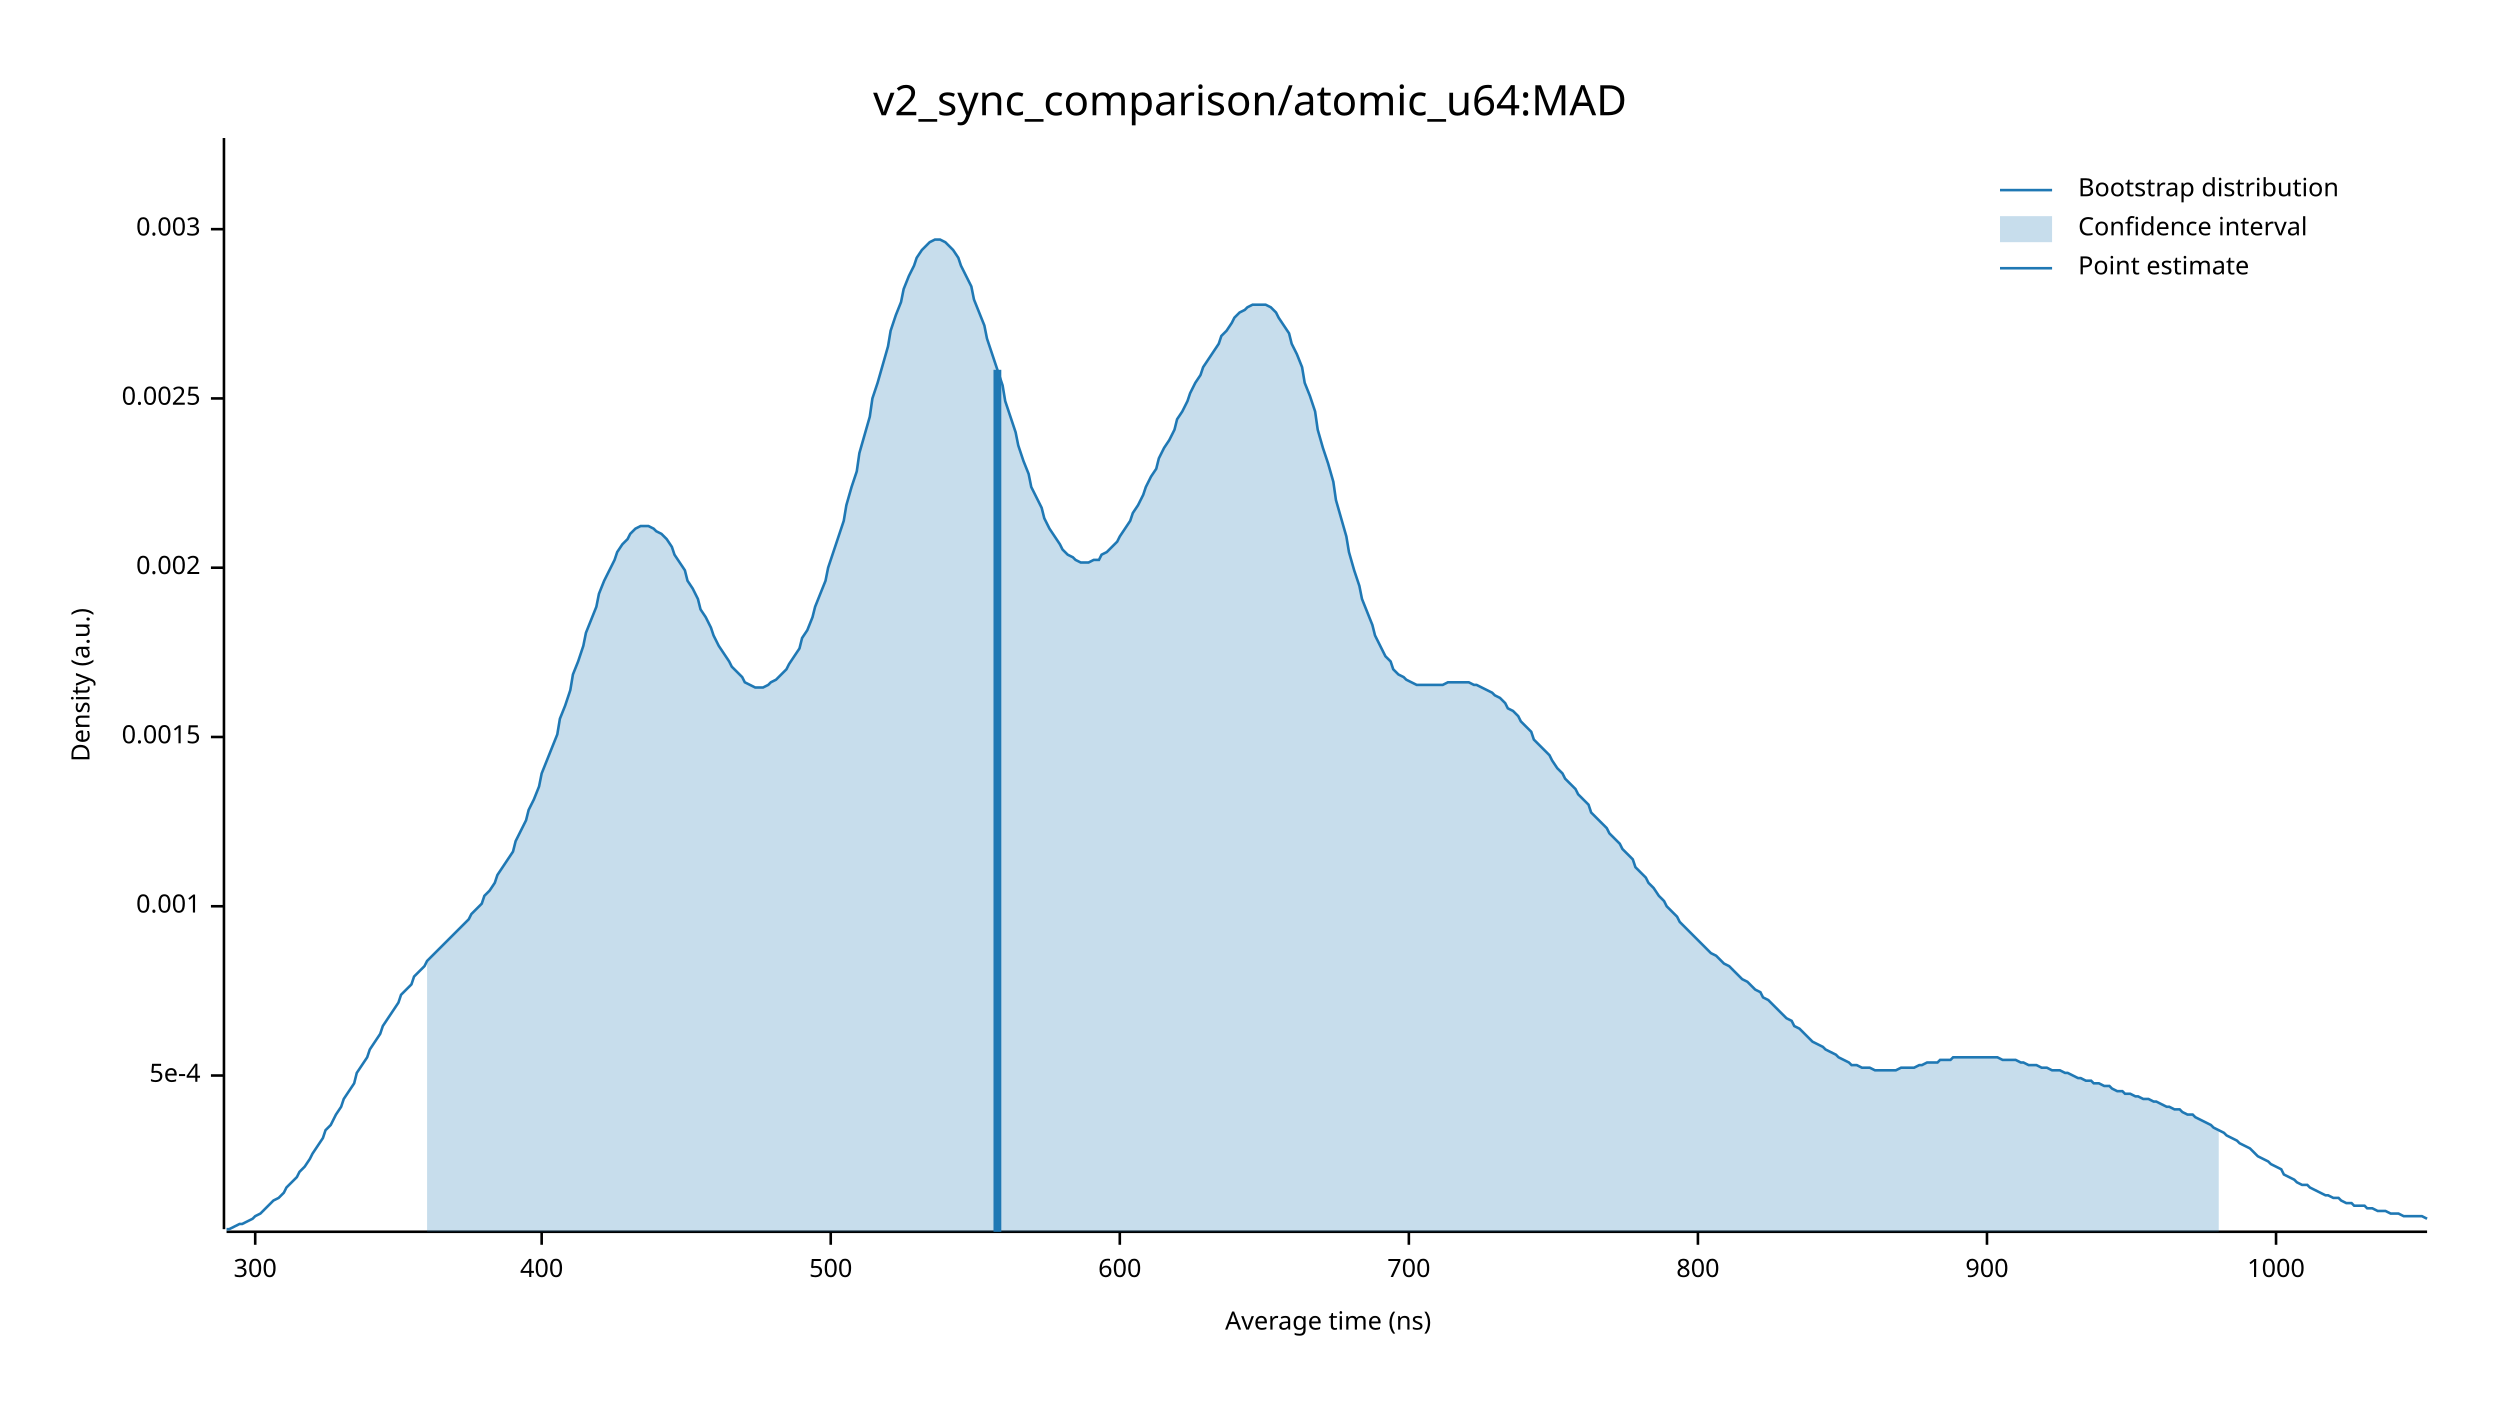
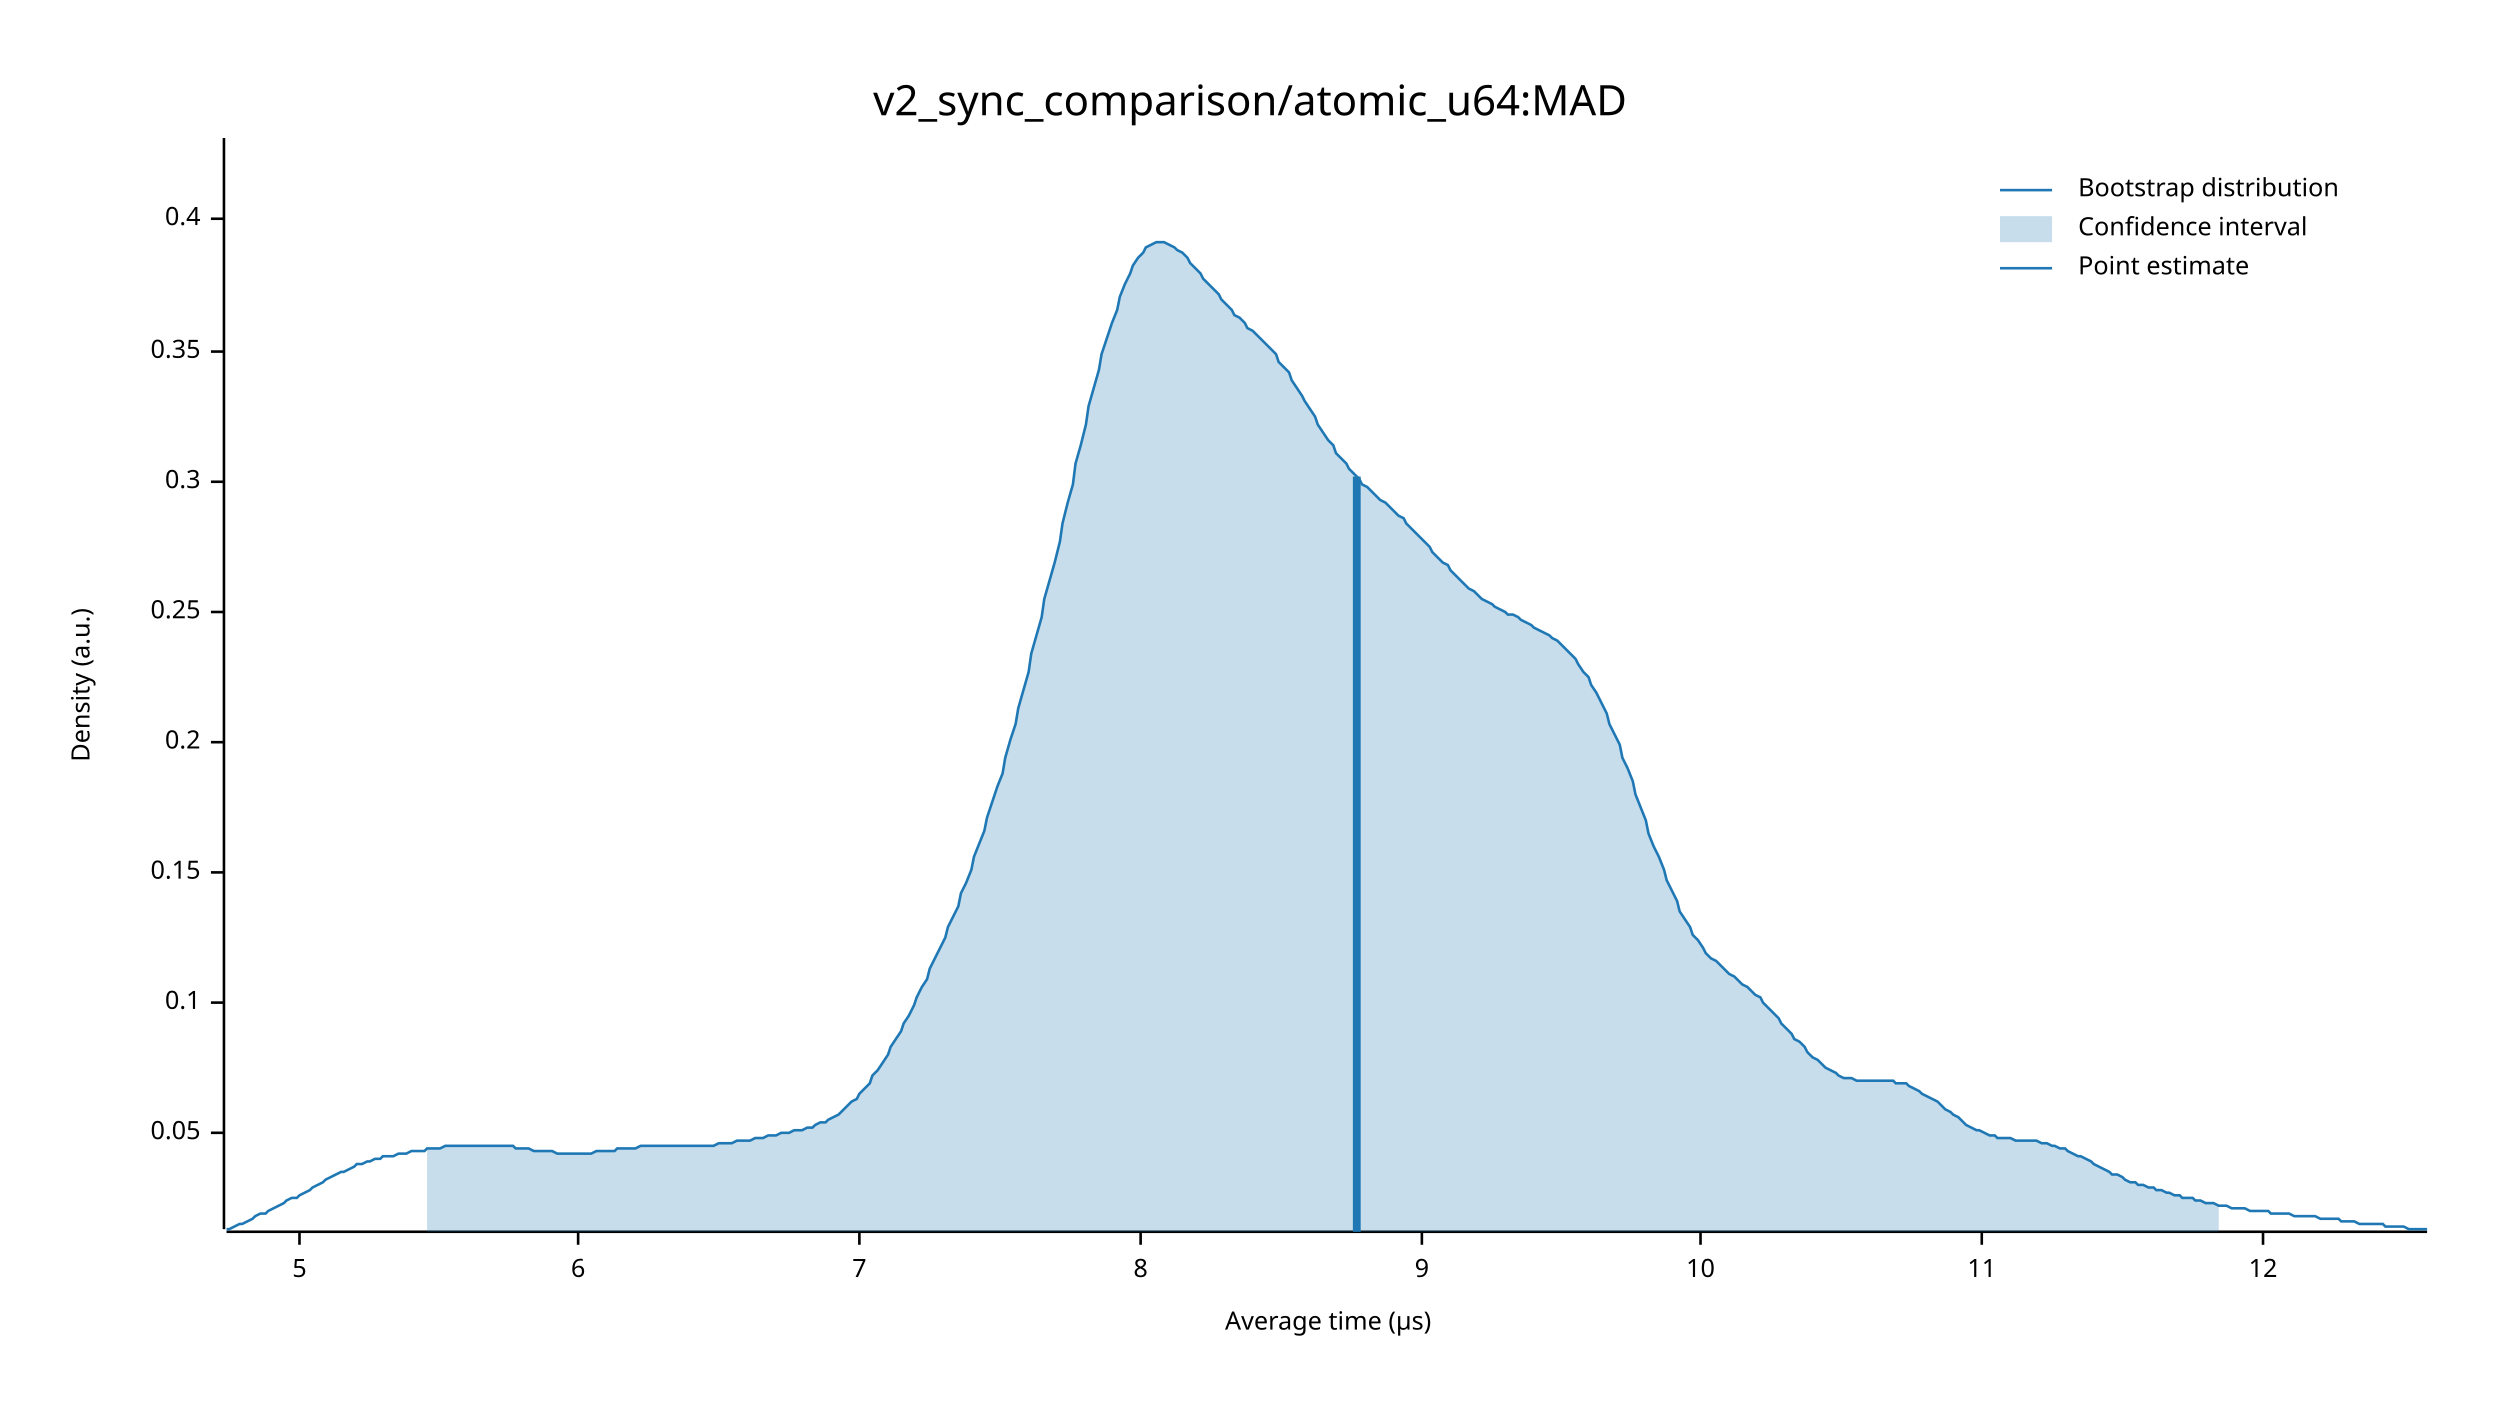
<svg xmlns="http://www.w3.org/2000/svg" width="960" height="540" viewBox="0 0 960 540">
  <text x="480" y="32" dy="0.76em" text-anchor="middle" font-family="sans-serif" font-size="16.129" opacity="1" fill="#000000">
v2_sync_comparison/atomic_u64:MAD
</text>
  <text x="27" y="263" dy="0.76em" text-anchor="middle" font-family="sans-serif" font-size="9.677" opacity="1" fill="#000000" transform="rotate(270, 27, 263)">
Density (a.u.)
</text>
  <text x="510" y="513" dy="-0.5ex" text-anchor="middle" font-family="sans-serif" font-size="9.677" opacity="1" fill="#000000">
- Average time (ns)
+ Average time (µs)
</text>
  <polyline fill="none" opacity="1" stroke="#000000" stroke-width="1" points="86,53 86,472 " />
-   <text x="77" y="413" dy="0.5ex" text-anchor="end" font-family="sans-serif" font-size="9.677" opacity="1" fill="#000000">
- 5e-4
+   <text x="77" y="435" dy="0.5ex" text-anchor="end" font-family="sans-serif" font-size="9.677" opacity="1" fill="#000000">
+ 0.05
</text>
-   <polyline fill="none" opacity="1" stroke="#000000" stroke-width="1" points="81,413 86,413 " />
-   <text x="77" y="348" dy="0.5ex" text-anchor="end" font-family="sans-serif" font-size="9.677" opacity="1" fill="#000000">
- 0.001
+   <polyline fill="none" opacity="1" stroke="#000000" stroke-width="1" points="81,435 86,435 " />
+   <text x="77" y="385" dy="0.5ex" text-anchor="end" font-family="sans-serif" font-size="9.677" opacity="1" fill="#000000">
+ 0.1
</text>
-   <polyline fill="none" opacity="1" stroke="#000000" stroke-width="1" points="81,348 86,348 " />
-   <text x="77" y="283" dy="0.5ex" text-anchor="end" font-family="sans-serif" font-size="9.677" opacity="1" fill="#000000">
- 0.0015
+   <polyline fill="none" opacity="1" stroke="#000000" stroke-width="1" points="81,385 86,385 " />
+   <text x="77" y="335" dy="0.5ex" text-anchor="end" font-family="sans-serif" font-size="9.677" opacity="1" fill="#000000">
+ 0.15
</text>
-   <polyline fill="none" opacity="1" stroke="#000000" stroke-width="1" points="81,283 86,283 " />
-   <text x="77" y="218" dy="0.5ex" text-anchor="end" font-family="sans-serif" font-size="9.677" opacity="1" fill="#000000">
- 0.002
+   <polyline fill="none" opacity="1" stroke="#000000" stroke-width="1" points="81,335 86,335 " />
+   <text x="77" y="285" dy="0.5ex" text-anchor="end" font-family="sans-serif" font-size="9.677" opacity="1" fill="#000000">
+ 0.2
</text>
-   <polyline fill="none" opacity="1" stroke="#000000" stroke-width="1" points="81,218 86,218 " />
-   <text x="77" y="153" dy="0.5ex" text-anchor="end" font-family="sans-serif" font-size="9.677" opacity="1" fill="#000000">
- 0.0025
+   <polyline fill="none" opacity="1" stroke="#000000" stroke-width="1" points="81,285 86,285 " />
+   <text x="77" y="235" dy="0.5ex" text-anchor="end" font-family="sans-serif" font-size="9.677" opacity="1" fill="#000000">
+ 0.25
</text>
-   <polyline fill="none" opacity="1" stroke="#000000" stroke-width="1" points="81,153 86,153 " />
-   <text x="77" y="88" dy="0.5ex" text-anchor="end" font-family="sans-serif" font-size="9.677" opacity="1" fill="#000000">
- 0.003
+   <polyline fill="none" opacity="1" stroke="#000000" stroke-width="1" points="81,235 86,235 " />
+   <text x="77" y="185" dy="0.5ex" text-anchor="end" font-family="sans-serif" font-size="9.677" opacity="1" fill="#000000">
+ 0.3
</text>
-   <polyline fill="none" opacity="1" stroke="#000000" stroke-width="1" points="81,88 86,88 " />
+   <polyline fill="none" opacity="1" stroke="#000000" stroke-width="1" points="81,185 86,185 " />
+   <text x="77" y="135" dy="0.5ex" text-anchor="end" font-family="sans-serif" font-size="9.677" opacity="1" fill="#000000">
+ 0.35
+ </text>
+   <polyline fill="none" opacity="1" stroke="#000000" stroke-width="1" points="81,135 86,135 " />
+   <text x="77" y="84" dy="0.5ex" text-anchor="end" font-family="sans-serif" font-size="9.677" opacity="1" fill="#000000">
+ 0.4
+ </text>
+   <polyline fill="none" opacity="1" stroke="#000000" stroke-width="1" points="81,84 86,84 " />
  <polyline fill="none" opacity="1" stroke="#000000" stroke-width="1" points="87,473 932,473 " />
-   <text x="98" y="483" dy="0.76em" text-anchor="middle" font-family="sans-serif" font-size="9.677" opacity="1" fill="#000000">
- 300
+   <text x="115" y="483" dy="0.76em" text-anchor="middle" font-family="sans-serif" font-size="9.677" opacity="1" fill="#000000">
+ 5
</text>
-   <polyline fill="none" opacity="1" stroke="#000000" stroke-width="1" points="98,473 98,478 " />
-   <text x="208" y="483" dy="0.76em" text-anchor="middle" font-family="sans-serif" font-size="9.677" opacity="1" fill="#000000">
- 400
+   <polyline fill="none" opacity="1" stroke="#000000" stroke-width="1" points="115,473 115,478 " />
+   <text x="222" y="483" dy="0.76em" text-anchor="middle" font-family="sans-serif" font-size="9.677" opacity="1" fill="#000000">
+ 6
</text>
-   <polyline fill="none" opacity="1" stroke="#000000" stroke-width="1" points="208,473 208,478 " />
-   <text x="319" y="483" dy="0.76em" text-anchor="middle" font-family="sans-serif" font-size="9.677" opacity="1" fill="#000000">
- 500
+   <polyline fill="none" opacity="1" stroke="#000000" stroke-width="1" points="222,473 222,478 " />
+   <text x="330" y="483" dy="0.76em" text-anchor="middle" font-family="sans-serif" font-size="9.677" opacity="1" fill="#000000">
+ 7
</text>
-   <polyline fill="none" opacity="1" stroke="#000000" stroke-width="1" points="319,473 319,478 " />
-   <text x="430" y="483" dy="0.76em" text-anchor="middle" font-family="sans-serif" font-size="9.677" opacity="1" fill="#000000">
- 600
+   <polyline fill="none" opacity="1" stroke="#000000" stroke-width="1" points="330,473 330,478 " />
+   <text x="438" y="483" dy="0.76em" text-anchor="middle" font-family="sans-serif" font-size="9.677" opacity="1" fill="#000000">
+ 8
</text>
-   <polyline fill="none" opacity="1" stroke="#000000" stroke-width="1" points="430,473 430,478 " />
-   <text x="541" y="483" dy="0.76em" text-anchor="middle" font-family="sans-serif" font-size="9.677" opacity="1" fill="#000000">
- 700
+   <polyline fill="none" opacity="1" stroke="#000000" stroke-width="1" points="438,473 438,478 " />
+   <text x="546" y="483" dy="0.76em" text-anchor="middle" font-family="sans-serif" font-size="9.677" opacity="1" fill="#000000">
+ 9
</text>
-   <polyline fill="none" opacity="1" stroke="#000000" stroke-width="1" points="541,473 541,478 " />
-   <text x="652" y="483" dy="0.76em" text-anchor="middle" font-family="sans-serif" font-size="9.677" opacity="1" fill="#000000">
- 800
+   <polyline fill="none" opacity="1" stroke="#000000" stroke-width="1" points="546,473 546,478 " />
+   <text x="653" y="483" dy="0.76em" text-anchor="middle" font-family="sans-serif" font-size="9.677" opacity="1" fill="#000000">
+ 10
</text>
-   <polyline fill="none" opacity="1" stroke="#000000" stroke-width="1" points="652,473 652,478 " />
-   <text x="763" y="483" dy="0.76em" text-anchor="middle" font-family="sans-serif" font-size="9.677" opacity="1" fill="#000000">
- 900
+   <polyline fill="none" opacity="1" stroke="#000000" stroke-width="1" points="653,473 653,478 " />
+   <text x="761" y="483" dy="0.76em" text-anchor="middle" font-family="sans-serif" font-size="9.677" opacity="1" fill="#000000">
+ 11
</text>
-   <polyline fill="none" opacity="1" stroke="#000000" stroke-width="1" points="763,473 763,478 " />
-   <text x="874" y="483" dy="0.76em" text-anchor="middle" font-family="sans-serif" font-size="9.677" opacity="1" fill="#000000">
- 1000
+   <polyline fill="none" opacity="1" stroke="#000000" stroke-width="1" points="761,473 761,478 " />
+   <text x="869" y="483" dy="0.76em" text-anchor="middle" font-family="sans-serif" font-size="9.677" opacity="1" fill="#000000">
+ 12
</text>
-   <polyline fill="none" opacity="1" stroke="#000000" stroke-width="1" points="874,473 874,478 " />
-   <polyline fill="none" opacity="1" stroke="#1F78B4" stroke-width="1" points="87,472 88,472 90,471 92,470 93,470 95,469 97,468 98,467 100,466 102,464 103,463 105,461 107,460 109,458 110,456 112,454 114,452 115,450 117,448 119,445 120,443 122,440 124,437 125,434 127,432 129,428 131,425 132,422 134,419 136,416 137,412 139,409 141,406 142,403 144,400 146,397 147,394 149,391 151,388 153,385 154,382 156,380 158,378 159,375 161,373 163,371 164,369 166,367 168,365 169,364 171,362 173,360 175,358 176,357 178,355 180,353 181,351 183,349 185,347 186,344 188,342 190,339 191,336 193,333 195,330 197,327 198,323 200,319 202,315 203,311 205,307 207,302 208,297 210,292 212,287 214,282 215,276 217,271 219,265 220,259 222,254 224,248 225,243 227,238 229,233 230,228 232,223 234,219 236,215 237,212 239,209 241,207 242,205 244,203 246,202 247,202 249,202 251,203 252,204 254,205 256,207 258,210 259,213 261,216 263,219 264,223 266,226 268,230 269,234 271,237 273,241 274,244 276,248 278,251 280,254 281,256 283,258 285,260 286,262 288,263 290,264 291,264 293,264 295,263 296,262 298,261 300,259 302,257 303,255 305,252 307,249 308,245 310,242 312,237 313,233 315,228 317,223 318,218 320,212 322,206 324,200 325,194 327,187 329,181 330,174 332,167 334,160 335,153 337,147 339,140 341,133 342,127 344,121 346,116 347,111 349,106 351,102 352,99 354,96 356,94 357,93 359,92 361,92 363,93 364,94 366,96 368,99 369,102 371,106 373,110 374,115 376,120 378,125 379,130 381,136 383,142 385,148 386,154 388,160 390,166 391,171 393,177 395,182 396,187 398,191 400,195 401,199 403,203 405,206 407,209 408,211 410,213 412,214 413,215 415,216 417,216 418,216 420,215 422,215 423,213 425,212 427,210 429,208 430,206 432,203 434,200 435,197 437,194 439,190 440,187 442,183 444,180 445,176 447,172 449,169 451,165 452,161 454,158 456,154 457,151 459,147 461,144 462,141 464,138 466,135 468,132 469,129 471,127 473,124 474,122 476,120 478,119 479,118 481,117 483,117 484,117 486,117 488,118 490,120 491,122 493,125 495,128 496,132 498,136 500,141 501,147 503,152 505,158 506,165 508,172 510,178 512,185 513,192 515,199 517,206 518,212 520,219 522,225 523,230 525,235 527,240 528,244 530,248 532,252 534,254 535,257 537,259 539,260 540,261 542,262 544,263 545,263 547,263 549,263 550,263 552,263 554,263 556,262 557,262 559,262 561,262 562,262 564,262 566,263 567,263 569,264 571,265 573,266 574,267 576,268 578,270 579,272 581,273 583,275 584,277 586,279 588,281 589,284 591,286 593,288 595,290 596,292 598,295 600,297 601,299 603,301 605,303 606,305 608,307 610,309 611,312 613,314 615,316 617,318 618,320 620,322 622,324 623,326 625,328 627,330 628,333 630,335 632,337 633,339 635,341 637,344 639,346 640,348 642,350 644,352 645,354 647,356 649,358 650,359 652,361 654,363 655,364 657,366 659,367 661,369 662,370 664,371 666,373 667,374 669,376 671,377 672,378 674,380 676,381 677,383 679,384 681,386 683,388 684,389 686,391 688,392 689,394 691,395 693,397 694,398 696,400 698,401 700,402 701,403 703,404 705,405 706,406 708,407 710,408 711,409 713,409 715,410 716,410 718,410 720,411 722,411 723,411 725,411 727,411 728,411 730,410 732,410 733,410 735,410 737,409 738,409 740,408 742,408 744,408 745,407 747,407 749,407 750,406 752,406 754,406 755,406 757,406 759,406 760,406 762,406 764,406 766,406 767,406 769,407 771,407 772,407 774,407 776,408 777,408 779,409 781,409 782,409 784,410 786,410 788,411 789,411 791,411 793,412 794,412 796,413 798,414 799,414 801,415 803,415 804,416 806,416 808,417 810,417 811,418 813,419 815,419 816,420 818,420 820,421 821,421 823,422 825,422 827,423 828,423 830,424 832,425 833,425 835,426 837,426 838,427 840,428 842,428 843,429 845,430 847,431 849,432 850,433 852,434 854,435 855,436 857,437 859,438 860,439 862,440 864,441 865,442 867,444 869,445 871,446 872,447 874,448 876,449 877,451 879,452 881,453 882,454 884,455 886,455 887,456 889,457 891,458 893,459 894,459 896,460 898,460 899,461 901,462 903,462 904,463 906,463 908,463 909,464 911,464 913,465 915,465 916,465 918,466 920,466 921,466 923,467 925,467 926,467 928,467 930,467 932,468 " />
-   <polygon opacity="0.25" fill="#1F78B4" points="164,369 166,367 168,365 169,364 171,362 173,360 175,358 176,357 178,355 180,353 181,351 183,349 185,347 186,344 188,342 190,339 191,336 193,333 195,330 197,327 198,323 200,319 202,315 203,311 205,307 207,302 208,297 210,292 212,287 214,282 215,276 217,271 219,265 220,259 222,254 224,248 225,243 227,238 229,233 230,228 232,223 234,219 236,215 237,212 239,209 241,207 242,205 244,203 246,202 247,202 249,202 251,203 252,204 254,205 256,207 258,210 259,213 261,216 263,219 264,223 266,226 268,230 269,234 271,237 273,241 274,244 276,248 278,251 280,254 281,256 283,258 285,260 286,262 288,263 290,264 291,264 293,264 295,263 296,262 298,261 300,259 302,257 303,255 305,252 307,249 308,245 310,242 312,237 313,233 315,228 317,223 318,218 320,212 322,206 324,200 325,194 327,187 329,181 330,174 332,167 334,160 335,153 337,147 339,140 341,133 342,127 344,121 346,116 347,111 349,106 351,102 352,99 354,96 356,94 357,93 359,92 361,92 363,93 364,94 366,96 368,99 369,102 371,106 373,110 374,115 376,120 378,125 379,130 381,136 383,142 385,148 386,154 388,160 390,166 391,171 393,177 395,182 396,187 398,191 400,195 401,199 403,203 405,206 407,209 408,211 410,213 412,214 413,215 415,216 417,216 418,216 420,215 422,215 423,213 425,212 427,210 429,208 430,206 432,203 434,200 435,197 437,194 439,190 440,187 442,183 444,180 445,176 447,172 449,169 451,165 452,161 454,158 456,154 457,151 459,147 461,144 462,141 464,138 466,135 468,132 469,129 471,127 473,124 474,122 476,120 478,119 479,118 481,117 483,117 484,117 486,117 488,118 490,120 491,122 493,125 495,128 496,132 498,136 500,141 501,147 503,152 505,158 506,165 508,172 510,178 512,185 513,192 515,199 517,206 518,212 520,219 522,225 523,230 525,235 527,240 528,244 530,248 532,252 534,254 535,257 537,259 539,260 540,261 542,262 544,263 545,263 547,263 549,263 550,263 552,263 554,263 556,262 557,262 559,262 561,262 562,262 564,262 566,263 567,263 569,264 571,265 573,266 574,267 576,268 578,270 579,272 581,273 583,275 584,277 586,279 588,281 589,284 591,286 593,288 595,290 596,292 598,295 600,297 601,299 603,301 605,303 606,305 608,307 610,309 611,312 613,314 615,316 617,318 618,320 620,322 622,324 623,326 625,328 627,330 628,333 630,335 632,337 633,339 635,341 637,344 639,346 640,348 642,350 644,352 645,354 647,356 649,358 650,359 652,361 654,363 655,364 657,366 659,367 661,369 662,370 664,371 666,373 667,374 669,376 671,377 672,378 674,380 676,381 677,383 679,384 681,386 683,388 684,389 686,391 688,392 689,394 691,395 693,397 694,398 696,400 698,401 700,402 701,403 703,404 705,405 706,406 708,407 710,408 711,409 713,409 715,410 716,410 718,410 720,411 722,411 723,411 725,411 727,411 728,411 730,410 732,410 733,410 735,410 737,409 738,409 740,408 742,408 744,408 745,407 747,407 749,407 750,406 752,406 754,406 755,406 757,406 759,406 760,406 762,406 764,406 766,406 767,406 769,407 771,407 772,407 774,407 776,408 777,408 779,409 781,409 782,409 784,410 786,410 788,411 789,411 791,411 793,412 794,412 796,413 798,414 799,414 801,415 803,415 804,416 806,416 808,417 810,417 811,418 813,419 815,419 816,420 818,420 820,421 821,421 823,422 825,422 827,423 828,423 830,424 832,425 833,425 835,426 837,426 838,427 840,428 842,428 843,429 845,430 847,431 849,432 850,433 852,434 852,473 164,473 " />
-   <polyline fill="none" opacity="1" stroke="#1F78B4" stroke-width="3" points="383,473 383,142 " />
+   <polyline fill="none" opacity="1" stroke="#000000" stroke-width="1" points="869,473 869,478 " />
+   <polyline fill="none" opacity="1" stroke="#1F78B4" stroke-width="1" points="87,472 88,472 90,471 92,470 93,470 95,469 97,468 98,467 100,466 102,466 103,465 105,464 107,463 109,462 110,461 112,460 114,460 115,459 117,458 119,457 120,456 122,455 124,454 125,453 127,452 129,451 131,450 132,450 134,449 136,448 137,447 139,447 141,446 142,446 144,445 146,445 147,444 149,444 151,444 153,443 154,443 156,443 158,442 159,442 161,442 163,442 164,441 166,441 168,441 169,441 171,440 173,440 175,440 176,440 178,440 180,440 181,440 183,440 185,440 186,440 188,440 190,440 191,440 193,440 195,440 197,440 198,441 200,441 202,441 203,441 205,442 207,442 208,442 210,442 212,442 214,443 215,443 217,443 219,443 220,443 222,443 224,443 225,443 227,443 229,442 230,442 232,442 234,442 236,442 237,441 239,441 241,441 242,441 244,441 246,440 247,440 249,440 251,440 252,440 254,440 256,440 258,440 259,440 261,440 263,440 264,440 266,440 268,440 269,440 271,440 273,440 274,440 276,439 278,439 280,439 281,439 283,438 285,438 286,438 288,438 290,437 291,437 293,437 295,436 296,436 298,436 300,435 302,435 303,435 305,434 307,434 308,434 310,433 312,433 313,432 315,431 317,431 318,430 320,429 322,428 324,426 325,425 327,423 329,422 330,420 332,418 334,416 335,413 337,411 339,408 341,405 342,402 344,399 346,396 347,393 349,390 351,386 352,383 354,379 356,376 357,372 359,368 361,364 363,360 364,356 366,352 368,348 369,343 371,339 373,334 374,329 376,324 378,319 379,314 381,308 383,302 385,297 386,291 388,284 390,278 391,272 393,265 395,258 396,251 398,244 400,237 401,230 403,223 405,216 407,208 408,201 410,193 412,186 413,178 415,171 417,163 418,156 420,149 422,142 423,136 425,130 427,124 429,119 430,114 432,109 434,105 435,102 437,99 439,97 440,95 442,94 444,93 445,93 447,93 449,94 451,95 452,96 454,97 456,99 457,101 459,103 461,105 462,107 464,109 466,111 468,113 469,115 471,117 473,119 474,121 476,122 478,124 479,126 481,127 483,129 484,130 486,132 488,134 490,136 491,139 493,141 495,143 496,146 498,149 500,152 501,154 503,157 505,160 506,163 508,166 510,169 512,171 513,174 515,176 517,178 518,180 520,182 522,184 523,186 525,187 527,189 528,190 530,192 532,193 534,195 535,196 537,198 539,199 540,201 542,203 544,205 545,206 547,208 549,210 550,212 552,214 554,216 556,217 557,219 559,221 561,223 562,224 564,226 566,227 567,228 569,230 571,231 573,232 574,233 576,234 578,235 579,236 581,236 583,237 584,238 586,239 588,240 589,241 591,242 593,243 595,244 596,245 598,246 600,248 601,249 603,251 605,253 606,255 608,258 610,260 611,263 613,266 615,270 617,274 618,278 620,282 622,286 623,291 625,295 627,300 628,305 630,310 632,315 633,320 635,325 637,329 639,334 640,338 642,342 644,346 645,350 647,353 649,356 650,359 652,361 654,364 655,366 657,368 659,369 661,371 662,372 664,374 666,375 667,376 669,378 671,379 672,380 674,382 676,383 677,385 679,387 681,389 683,391 684,393 686,395 688,397 689,399 691,400 693,402 694,404 696,406 698,407 700,409 701,410 703,411 705,412 706,413 708,414 710,414 711,414 713,415 715,415 716,415 718,415 720,415 722,415 723,415 725,415 727,415 728,416 730,416 732,416 733,417 735,418 737,419 738,420 740,421 742,422 744,423 745,424 747,426 749,427 750,428 752,429 754,431 755,432 757,433 759,434 760,434 762,435 764,436 766,436 767,437 769,437 771,437 772,437 774,438 776,438 777,438 779,438 781,438 782,438 784,439 786,439 788,440 789,440 791,441 793,441 794,442 796,443 798,444 799,444 801,445 803,446 804,447 806,448 808,449 810,450 811,451 813,451 815,452 816,453 818,454 820,454 821,455 823,455 825,456 827,456 828,457 830,457 832,458 833,458 835,459 837,459 838,460 840,460 842,460 843,461 845,461 847,462 849,462 850,462 852,463 854,463 855,463 857,464 859,464 860,464 862,464 864,465 865,465 867,465 869,465 871,465 872,466 874,466 876,466 877,466 879,466 881,467 882,467 884,467 886,467 887,467 889,467 891,468 893,468 894,468 896,468 898,468 899,469 901,469 903,469 904,469 906,470 908,470 909,470 911,470 913,470 915,470 916,471 918,471 920,471 921,471 923,471 925,472 926,472 928,472 930,472 932,472 " />
+   <polygon opacity="0.25" fill="#1F78B4" points="164,441 166,441 168,441 169,441 171,440 173,440 175,440 176,440 178,440 180,440 181,440 183,440 185,440 186,440 188,440 190,440 191,440 193,440 195,440 197,440 198,441 200,441 202,441 203,441 205,442 207,442 208,442 210,442 212,442 214,443 215,443 217,443 219,443 220,443 222,443 224,443 225,443 227,443 229,442 230,442 232,442 234,442 236,442 237,441 239,441 241,441 242,441 244,441 246,440 247,440 249,440 251,440 252,440 254,440 256,440 258,440 259,440 261,440 263,440 264,440 266,440 268,440 269,440 271,440 273,440 274,440 276,439 278,439 280,439 281,439 283,438 285,438 286,438 288,438 290,437 291,437 293,437 295,436 296,436 298,436 300,435 302,435 303,435 305,434 307,434 308,434 310,433 312,433 313,432 315,431 317,431 318,430 320,429 322,428 324,426 325,425 327,423 329,422 330,420 332,418 334,416 335,413 337,411 339,408 341,405 342,402 344,399 346,396 347,393 349,390 351,386 352,383 354,379 356,376 357,372 359,368 361,364 363,360 364,356 366,352 368,348 369,343 371,339 373,334 374,329 376,324 378,319 379,314 381,308 383,302 385,297 386,291 388,284 390,278 391,272 393,265 395,258 396,251 398,244 400,237 401,230 403,223 405,216 407,208 408,201 410,193 412,186 413,178 415,171 417,163 418,156 420,149 422,142 423,136 425,130 427,124 429,119 430,114 432,109 434,105 435,102 437,99 439,97 440,95 442,94 444,93 445,93 447,93 449,94 451,95 452,96 454,97 456,99 457,101 459,103 461,105 462,107 464,109 466,111 468,113 469,115 471,117 473,119 474,121 476,122 478,124 479,126 481,127 483,129 484,130 486,132 488,134 490,136 491,139 493,141 495,143 496,146 498,149 500,152 501,154 503,157 505,160 506,163 508,166 510,169 512,171 513,174 515,176 517,178 518,180 520,182 522,184 523,186 525,187 527,189 528,190 530,192 532,193 534,195 535,196 537,198 539,199 540,201 542,203 544,205 545,206 547,208 549,210 550,212 552,214 554,216 556,217 557,219 559,221 561,223 562,224 564,226 566,227 567,228 569,230 571,231 573,232 574,233 576,234 578,235 579,236 581,236 583,237 584,238 586,239 588,240 589,241 591,242 593,243 595,244 596,245 598,246 600,248 601,249 603,251 605,253 606,255 608,258 610,260 611,263 613,266 615,270 617,274 618,278 620,282 622,286 623,291 625,295 627,300 628,305 630,310 632,315 633,320 635,325 637,329 639,334 640,338 642,342 644,346 645,350 647,353 649,356 650,359 652,361 654,364 655,366 657,368 659,369 661,371 662,372 664,374 666,375 667,376 669,378 671,379 672,380 674,382 676,383 677,385 679,387 681,389 683,391 684,393 686,395 688,397 689,399 691,400 693,402 694,404 696,406 698,407 700,409 701,410 703,411 705,412 706,413 708,414 710,414 711,414 713,415 715,415 716,415 718,415 720,415 722,415 723,415 725,415 727,415 728,416 730,416 732,416 733,417 735,418 737,419 738,420 740,421 742,422 744,423 745,424 747,426 749,427 750,428 752,429 754,431 755,432 757,433 759,434 760,434 762,435 764,436 766,436 767,437 769,437 771,437 772,437 774,438 776,438 777,438 779,438 781,438 782,438 784,439 786,439 788,440 789,440 791,441 793,441 794,442 796,443 798,444 799,444 801,445 803,446 804,447 806,448 808,449 810,450 811,451 813,451 815,452 816,453 818,454 820,454 821,455 823,455 825,456 827,456 828,457 830,457 832,458 833,458 835,459 837,459 838,460 840,460 842,460 843,461 845,461 847,462 849,462 850,462 852,463 852,473 164,473 " />
+   <polyline fill="none" opacity="1" stroke="#1F78B4" stroke-width="3" points="521,473 521,183 " />
  <text x="798" y="68" dy="0.76em" text-anchor="start" font-family="sans-serif" font-size="9.677" opacity="1" fill="#000000">
Bootstrap distribution
</text>
  <text x="798" y="83" dy="0.76em" text-anchor="start" font-family="sans-serif" font-size="9.677" opacity="1" fill="#000000">
Confidence interval
</text>
  <text x="798" y="98" dy="0.76em" text-anchor="start" font-family="sans-serif" font-size="9.677" opacity="1" fill="#000000">
Point estimate
</text>
  <polyline fill="none" opacity="1" stroke="#1F78B4" stroke-width="1" points="768,73 788,73 " />
  <rect x="768" y="83" width="20" height="10" opacity="0.25" fill="#1F78B4" stroke="none" />
  <polyline fill="none" opacity="1" stroke="#1F78B4" stroke-width="1" points="768,103 788,103 " />
</svg>
